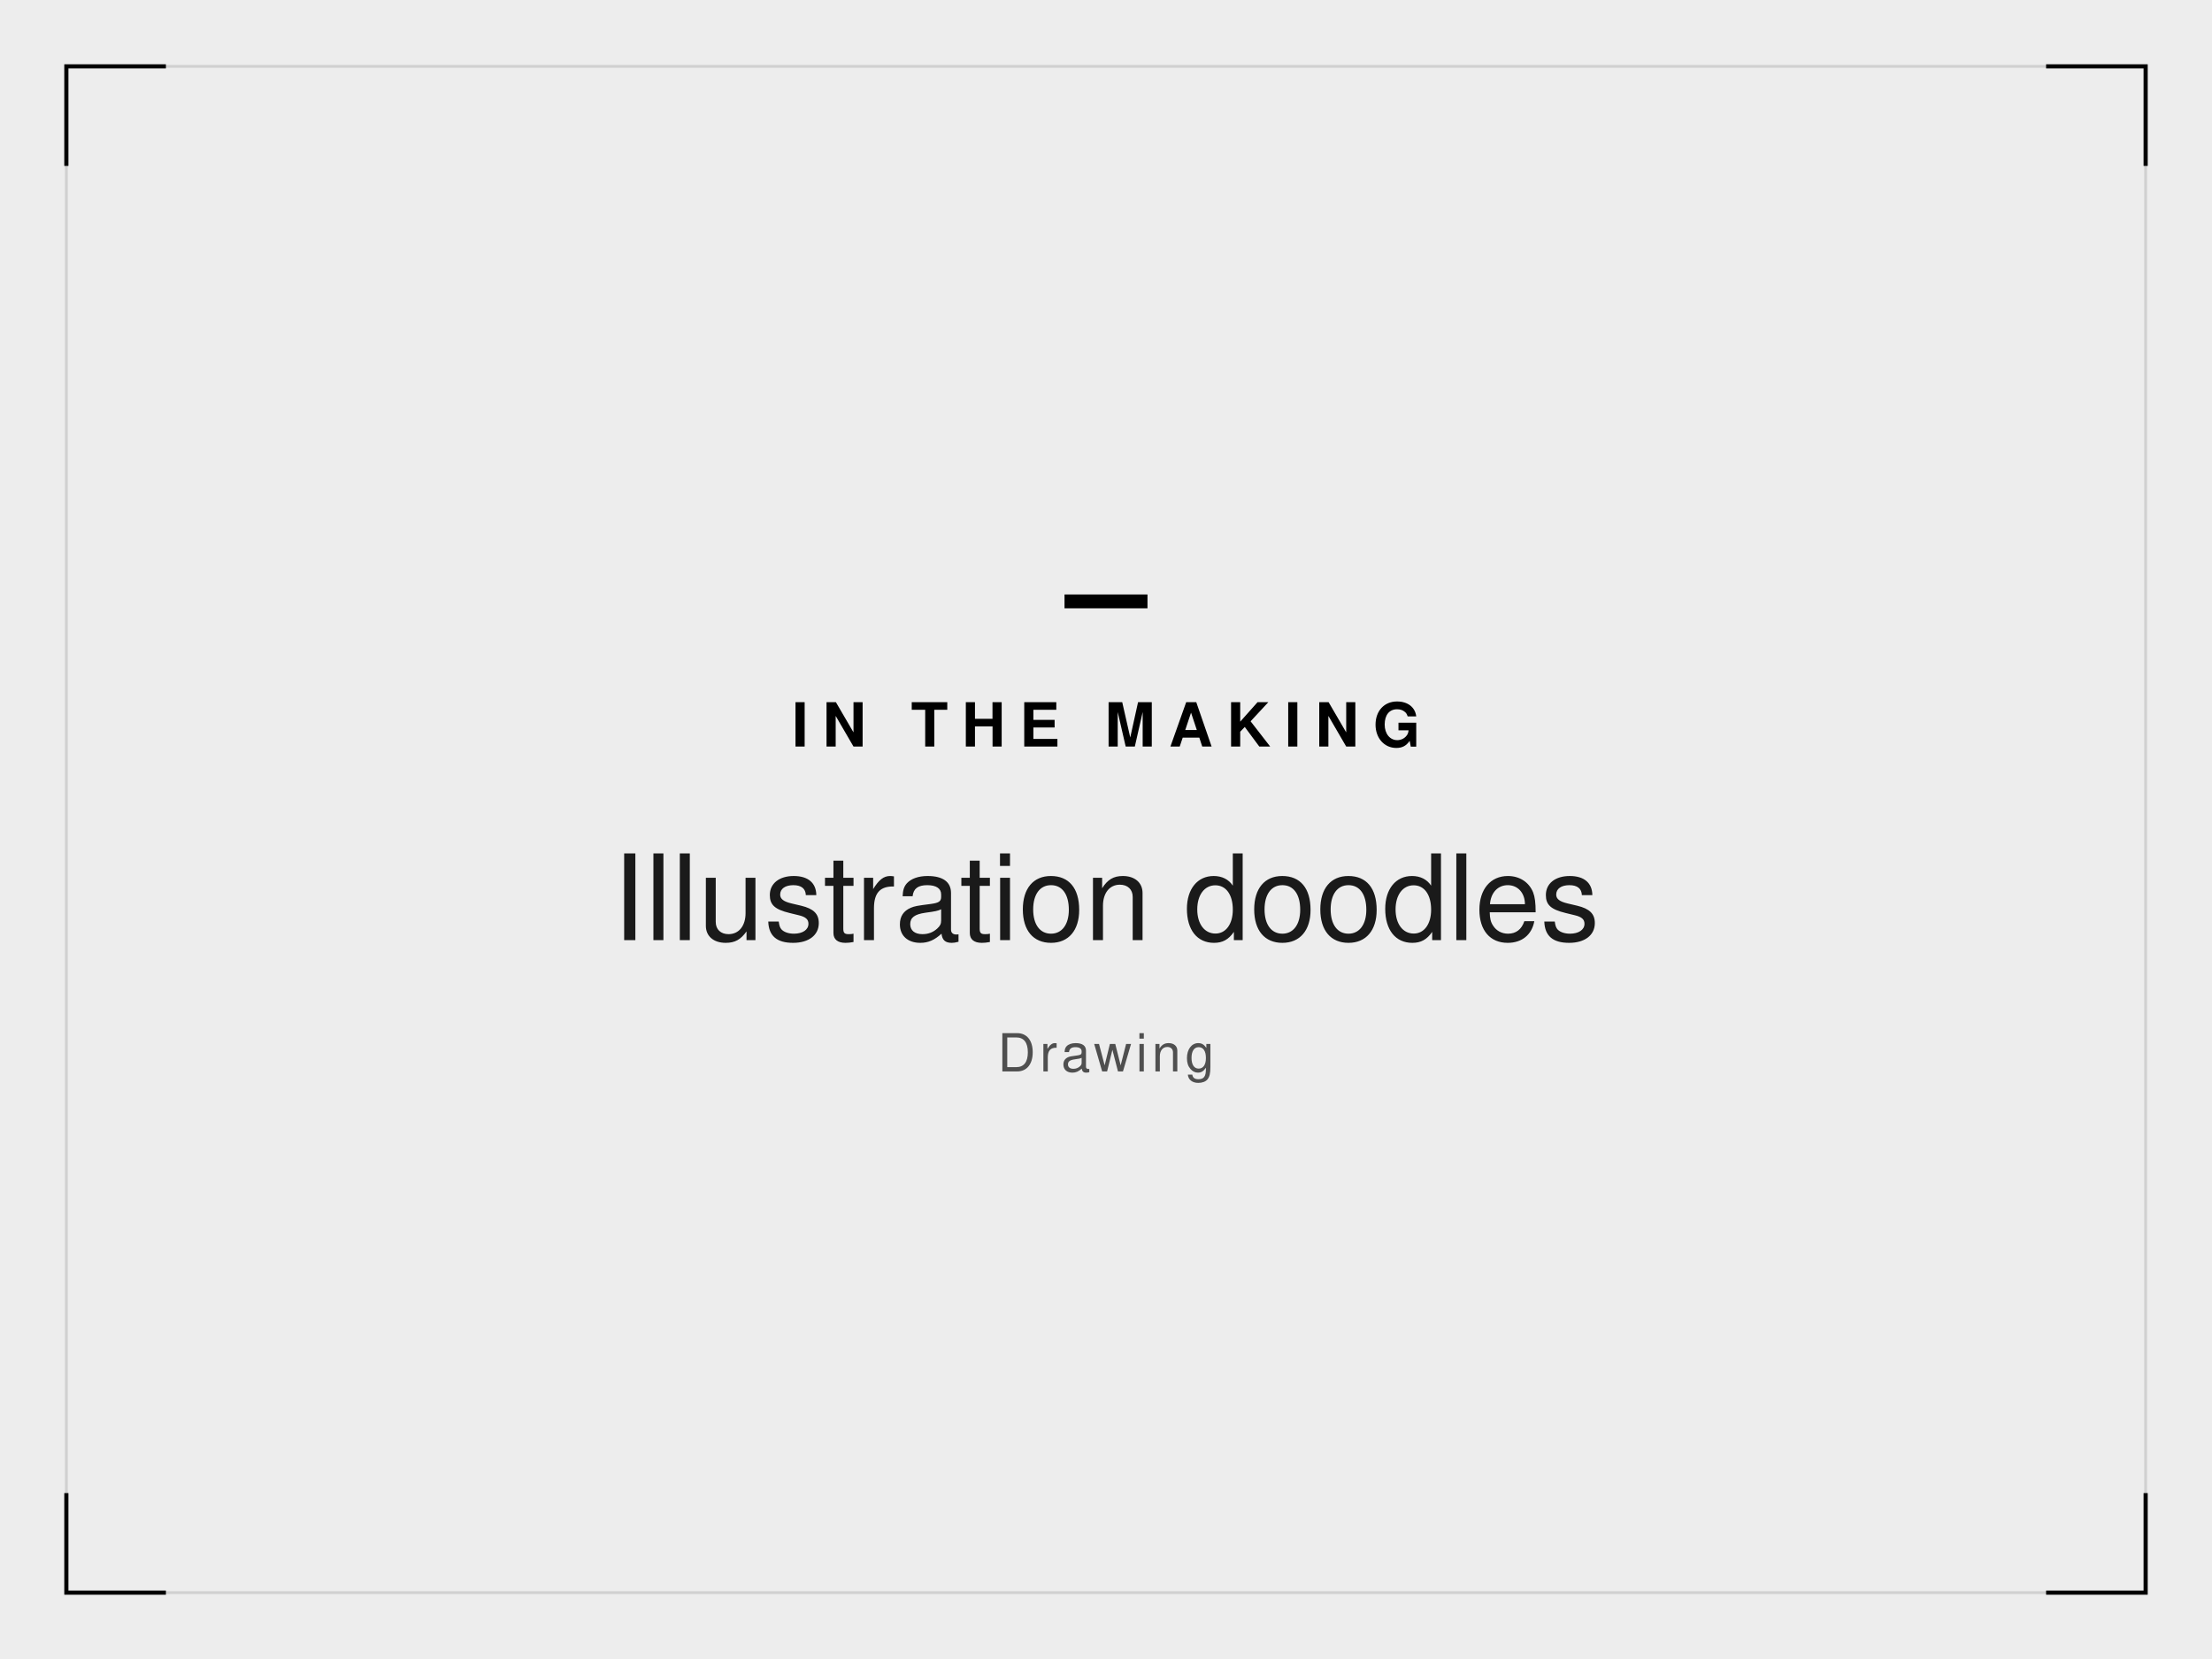
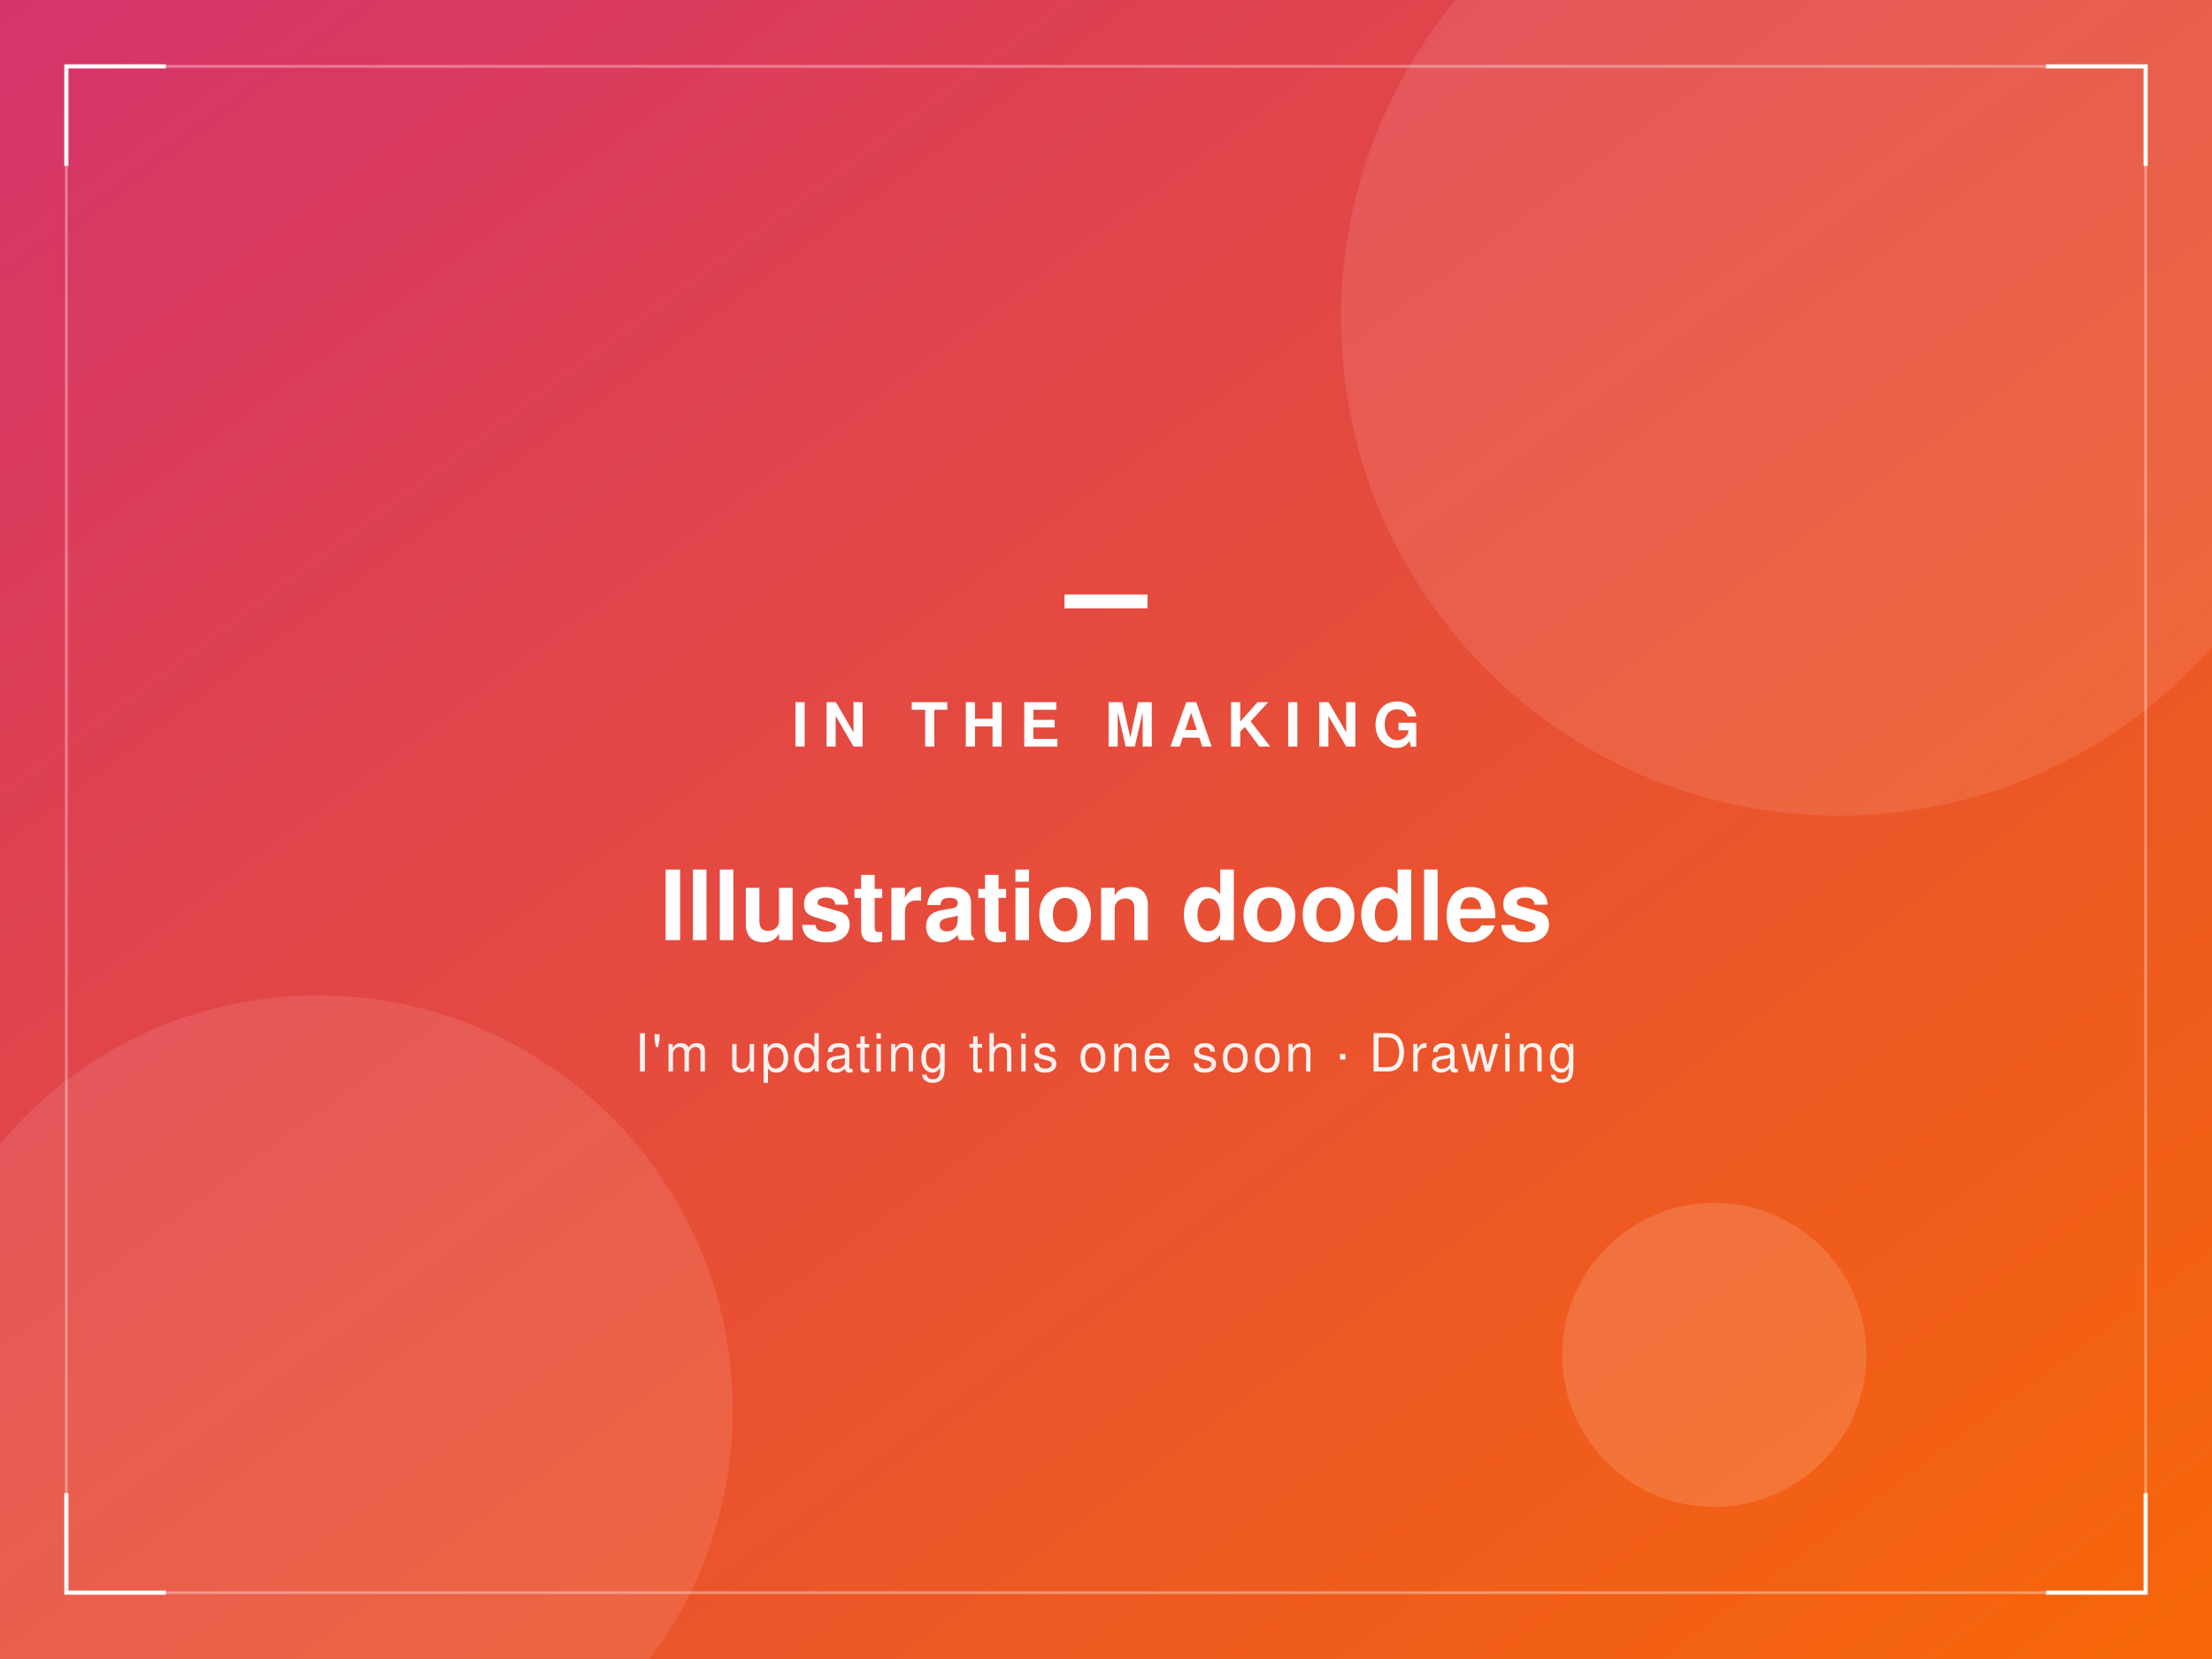
<svg xmlns="http://www.w3.org/2000/svg" viewBox="0 0 1600 1200" width="1600" height="1200" role="img" aria-label="IN THE MAKING: Illustration doodles">
-   <rect width="1600" height="1200" fill="#EDEDED" />
-   <rect x="48" y="48" width="1504" height="1104" fill="none" stroke="#D0D0D0" stroke-width="2" />
-   <path d="M48 120V48h72M1480 48h72v72M1552 1080v72h-72M120 1152H48v-72" fill="none" stroke="#000000" stroke-width="3" />
-   <g font-family="Archivo, 'Helvetica Neue', Helvetica, Arial, sans-serif" text-anchor="middle">
-     <rect x="770" y="430" width="60" height="10" fill="#000000" />
-     <text x="800" y="540" font-size="44" font-weight="600" letter-spacing="10" fill="#000000">IN THE MAKING</text>
-     <text x="800" y="680" font-size="86" font-weight="500" fill="#1A1A1A">Illustration doodles</text>
-     <text x="800" y="775" font-size="38" fill="#4F4F4F" letter-spacing="3">Drawing</text>
+   <defs>
+     <linearGradient id="g6" x1="0" y1="0" x2="1" y2="1">
+       <stop offset="0" stop-color="#D6336C" />
+       <stop offset="1" stop-color="#F76707" />
+     </linearGradient>
+   </defs>
+   <rect width="1600" height="1200" fill="url(#g6)" />
+   <circle cx="1330" cy="230" r="360" fill="#FFFFFF" fill-opacity="0.10" />
+   <circle cx="230" cy="1020" r="300" fill="#FFFFFF" fill-opacity="0.10" />
+   <circle cx="1240" cy="980" r="110" fill="#FFFFFF" fill-opacity="0.14" />
+   <rect x="48" y="48" width="1504" height="1104" fill="none" stroke="#FFFFFF" stroke-opacity="0.35" stroke-width="2" />
+   <path d="M48 120V48h72M1480 48h72v72M1552 1080v72h-72M120 1152H48v-72" fill="none" stroke="#FFFFFF" stroke-width="3" />
+   <g font-family="Archivo, 'Helvetica Neue', Helvetica, Arial, sans-serif" text-anchor="middle" fill="#FFFFFF">
+     <rect x="770" y="430" width="60" height="10" fill="#FFFFFF" />
+     <text x="800" y="540" font-size="44" font-weight="700" letter-spacing="10">IN THE MAKING</text>
+     <text x="800" y="680" font-size="70" font-weight="600">Illustration doodles</text>
+     <text x="800" y="775" font-size="38" fill-opacity="0.92" letter-spacing="2">I'm updating this one soon · Drawing</text>
  </g>
</svg>
